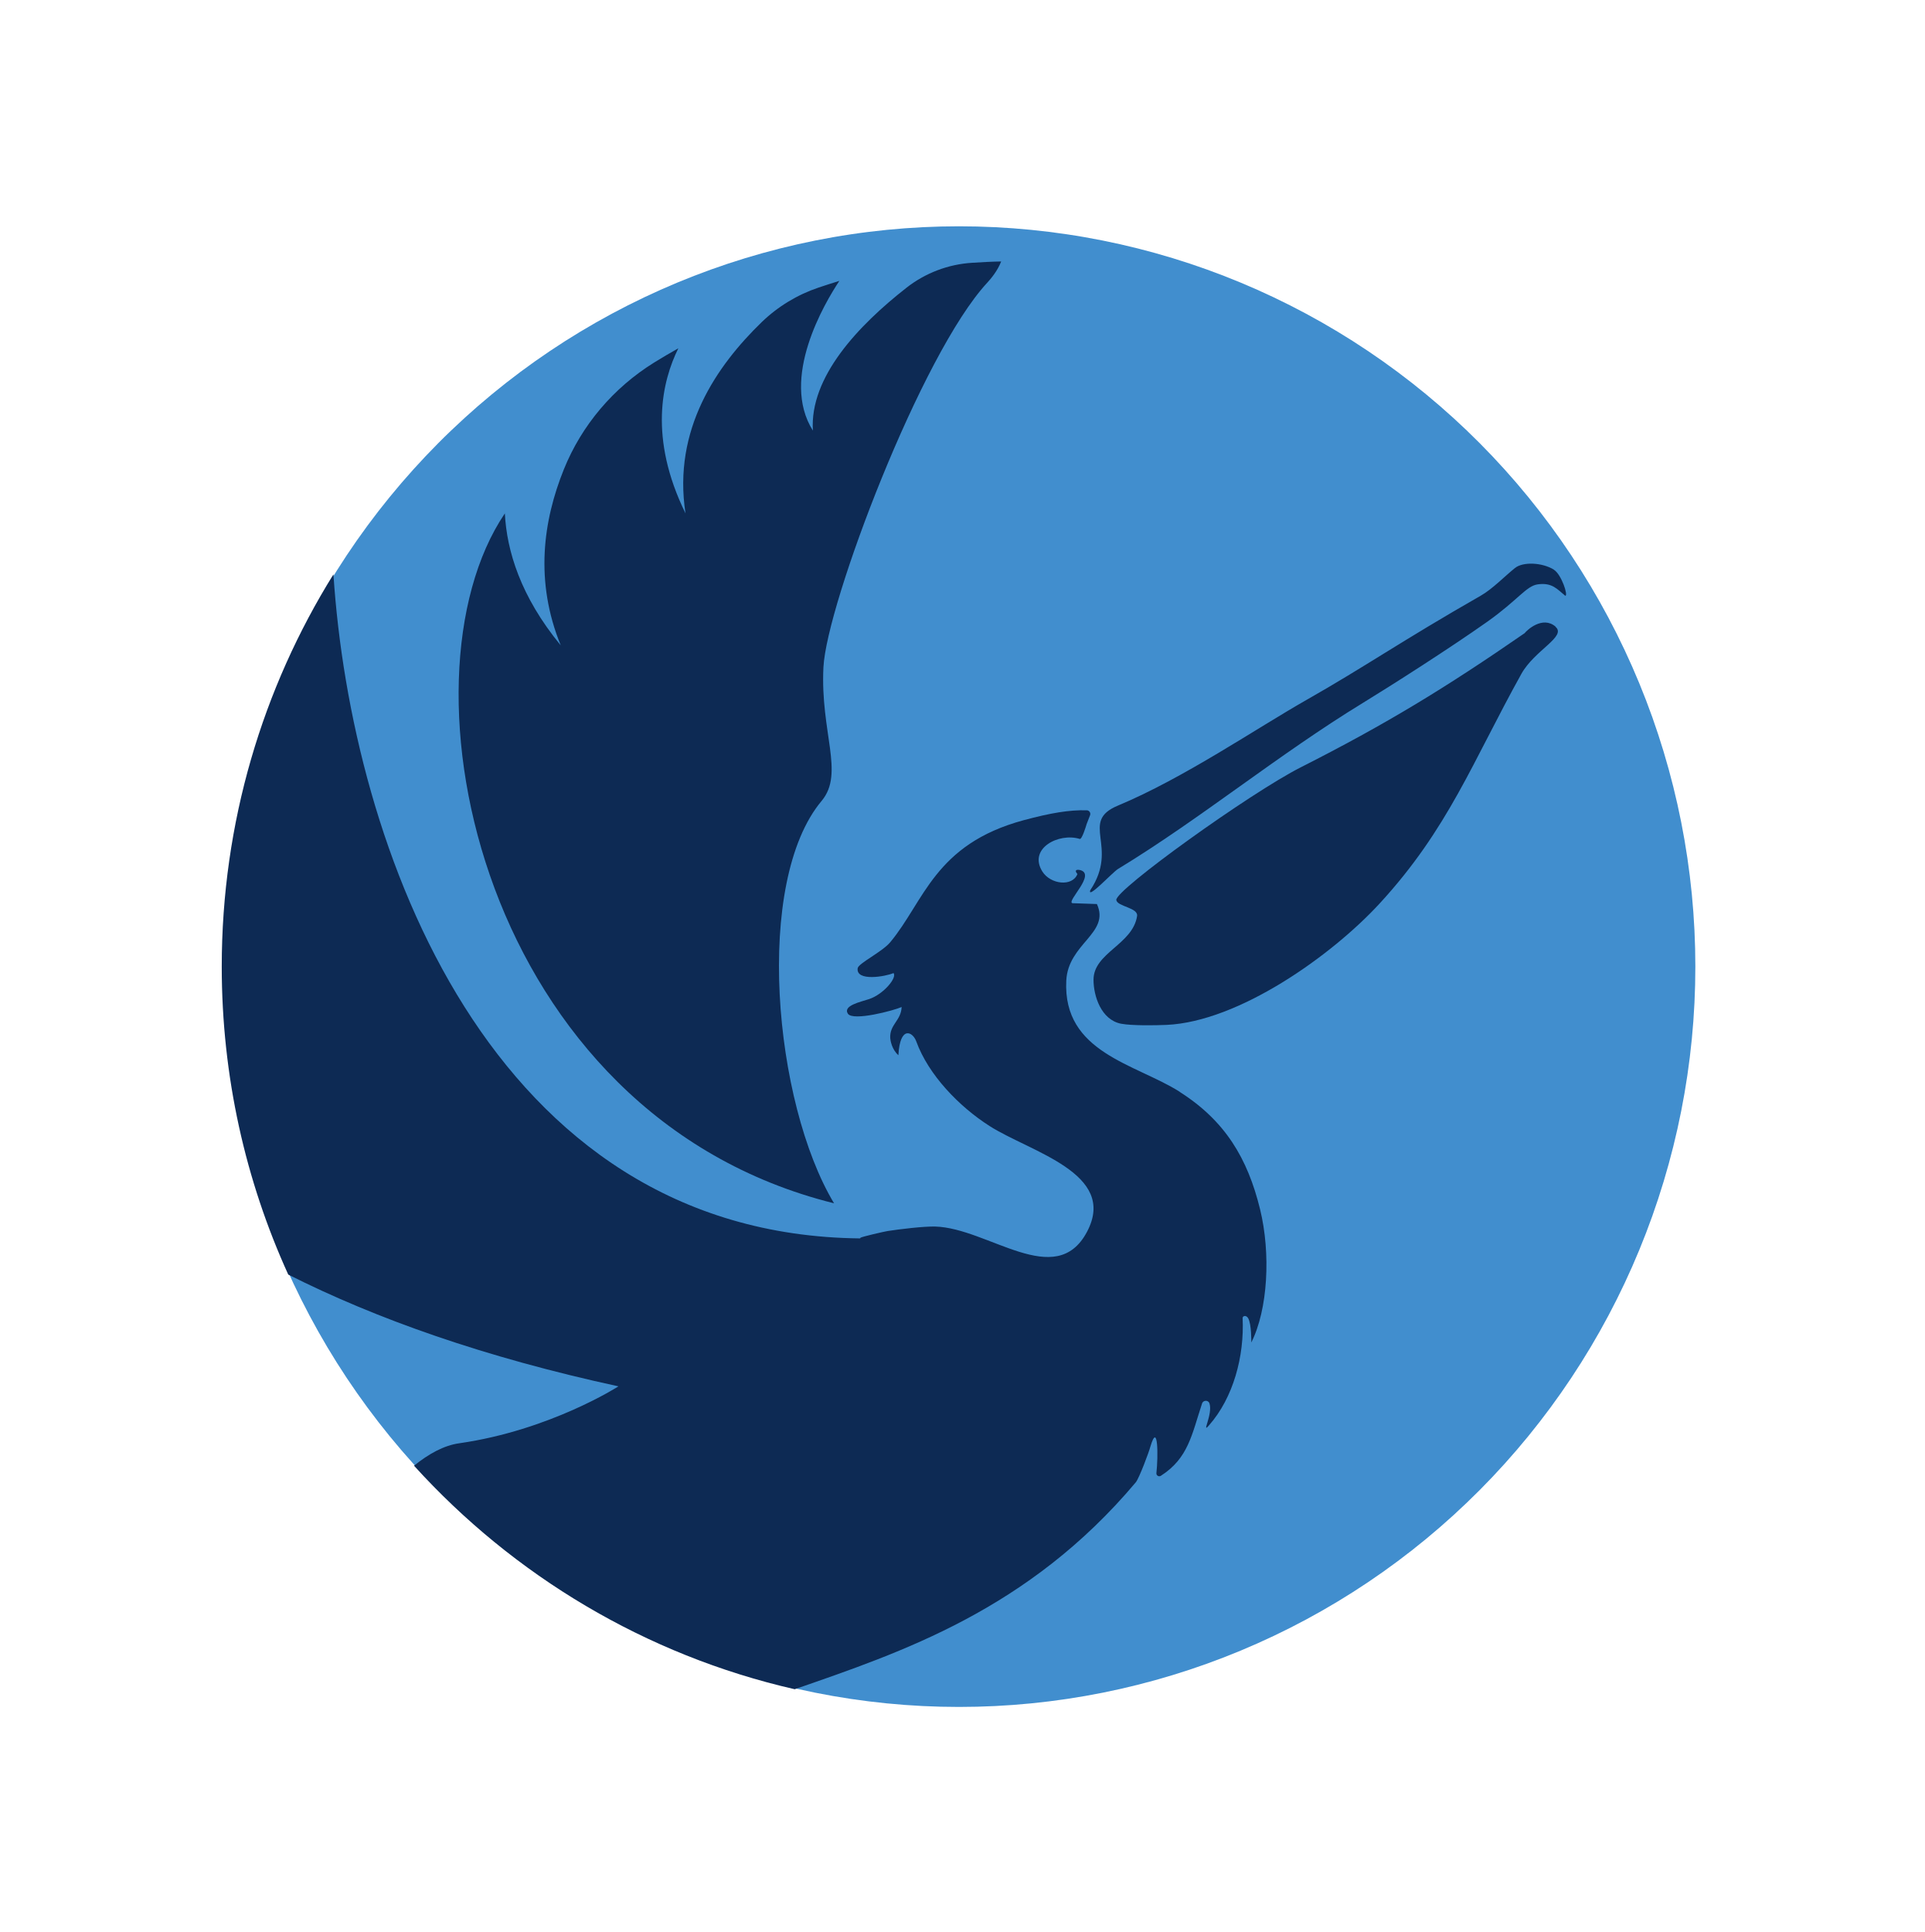
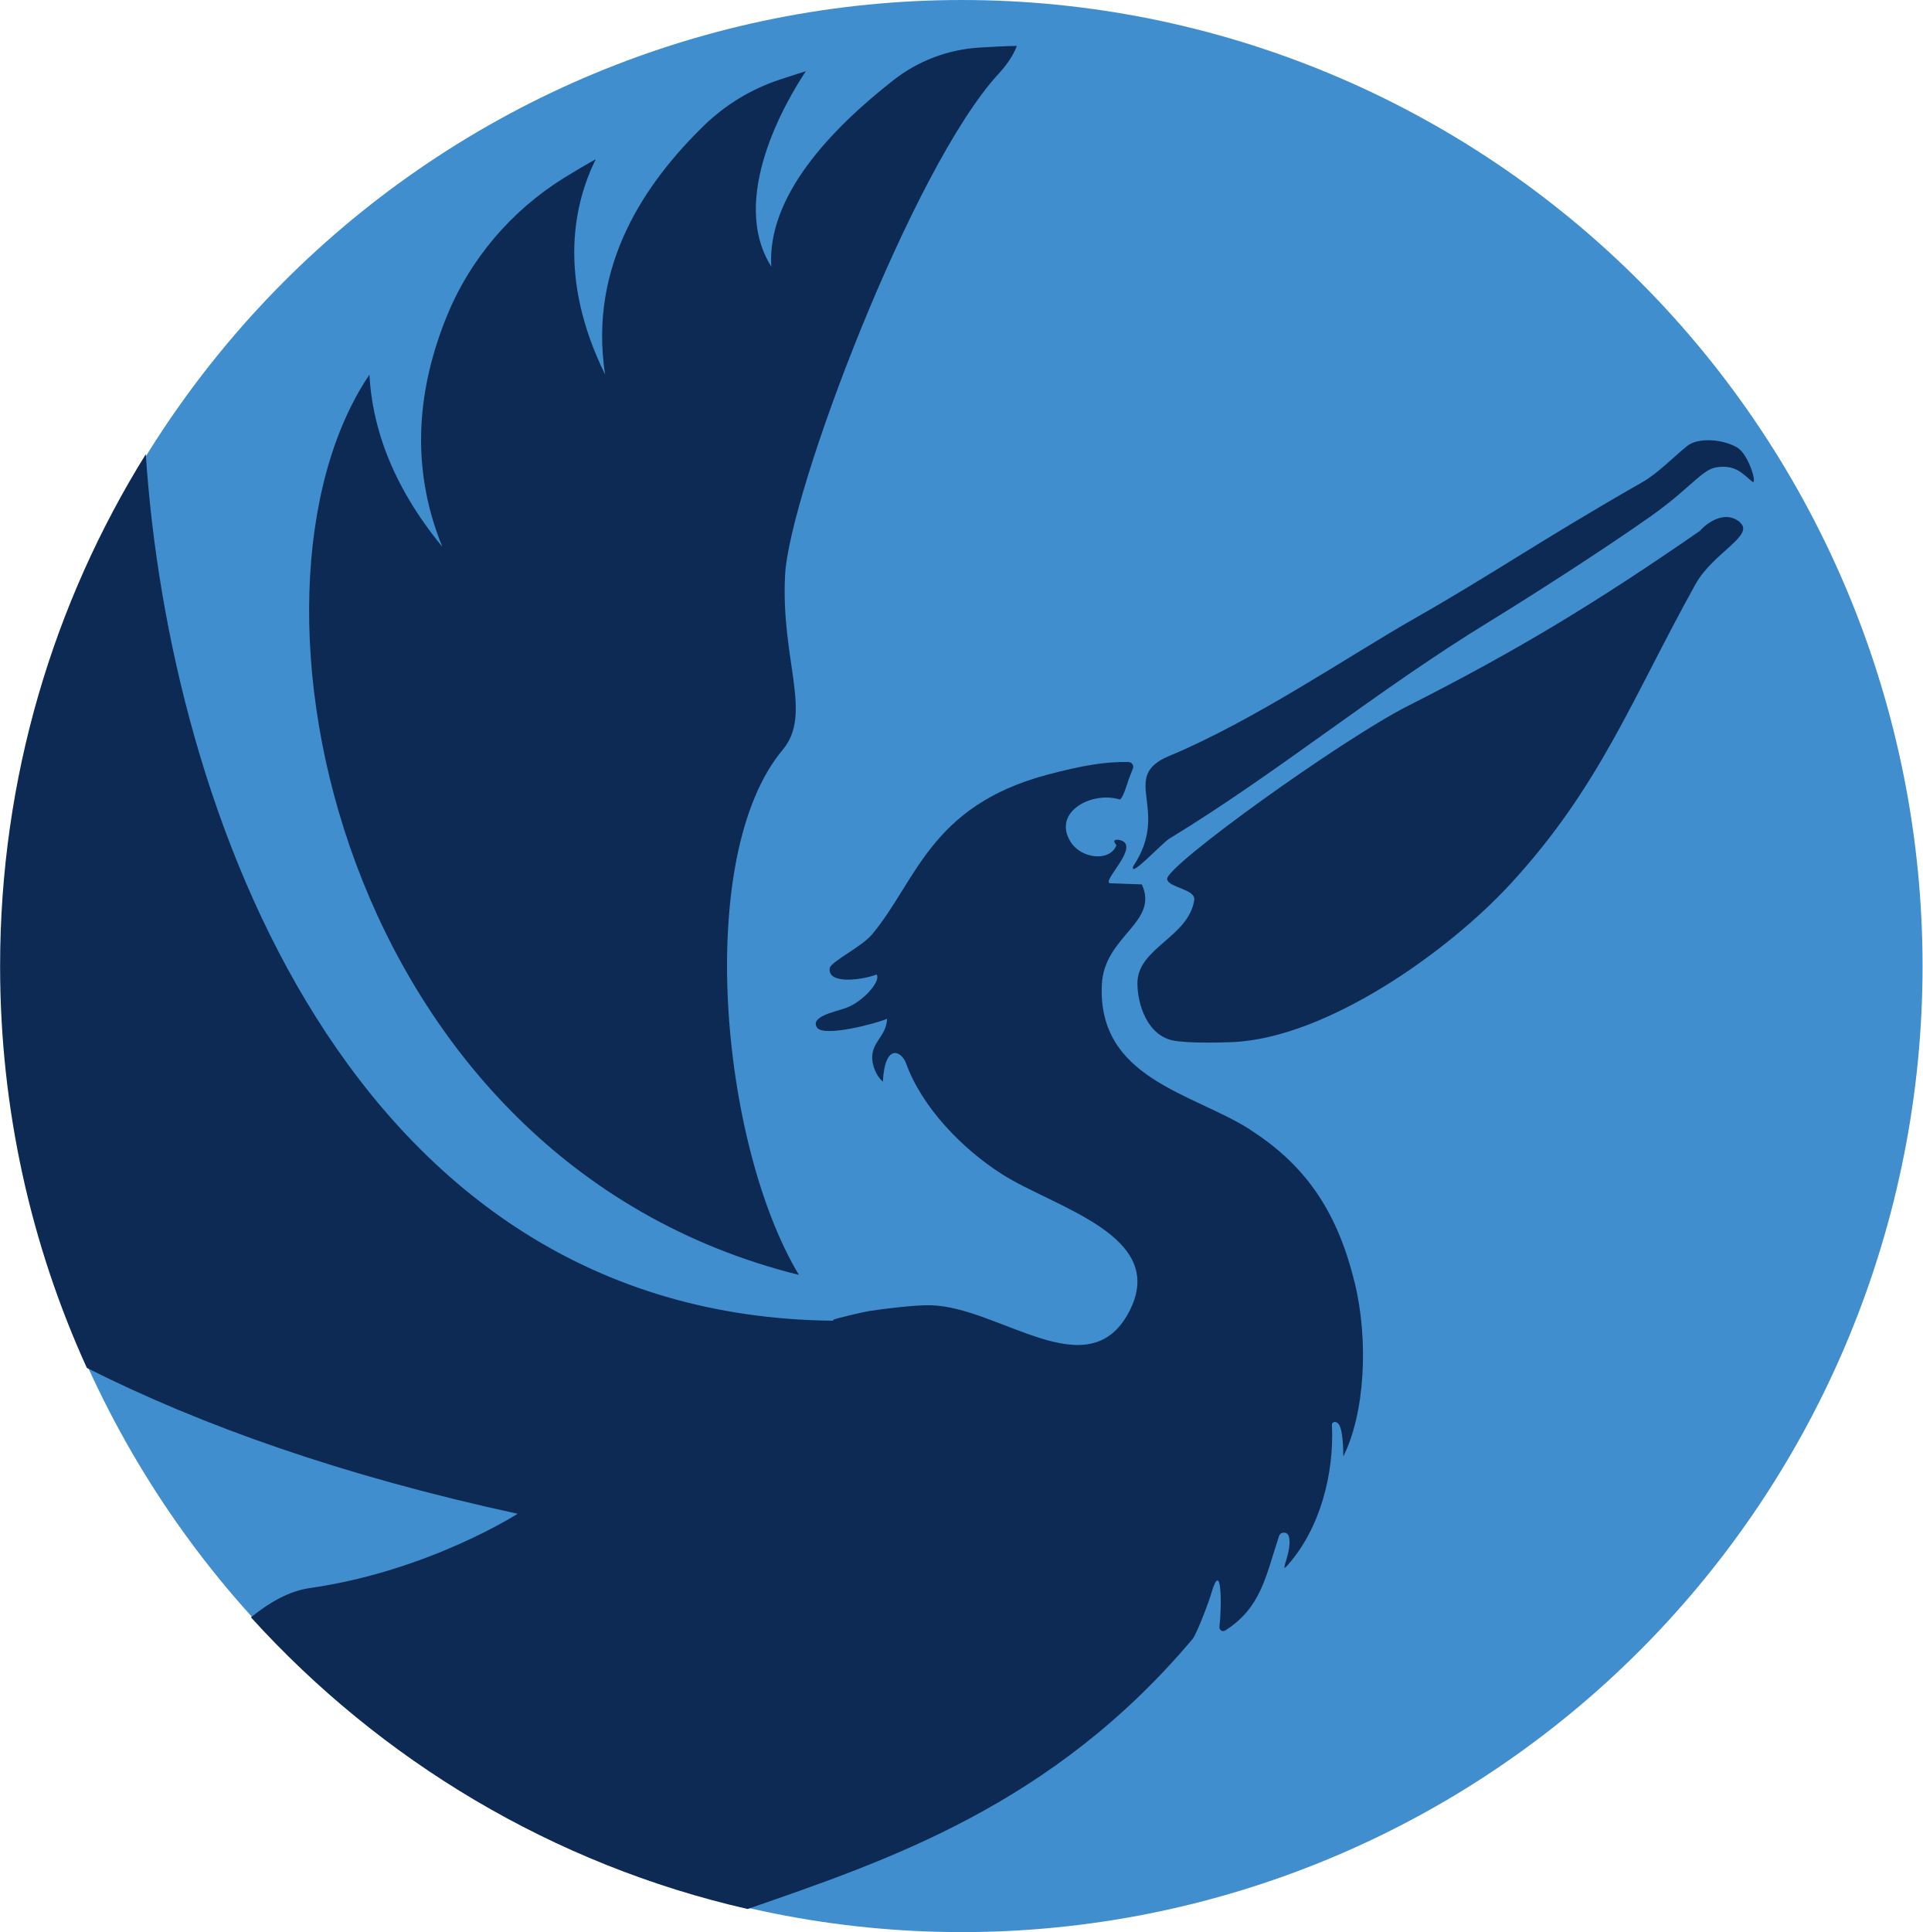
- <svg xmlns="http://www.w3.org/2000/svg" width="1000pt" height="1004pt" viewBox="0 0 1000 1004">
+ <svg xmlns="http://www.w3.org/2000/svg" width="765.8pt" height="769.4pt" viewBox="115.2 117.6 765.8 769.4">
  <path fill-rule="nonzero" fill="#418ECE" fill-opacity="1" d="M 881.039 502.32 C 881.039 508.617 880.887 514.91 880.578 521.199 C 880.273 527.484 879.812 533.762 879.199 540.027 C 878.582 546.297 877.816 552.543 876.898 558.77 C 875.98 565 874.91 571.199 873.688 577.375 C 872.465 583.551 871.094 589.691 869.57 595.801 C 868.051 601.906 866.379 607.973 864.562 614 C 862.742 620.023 860.781 626 858.672 631.93 C 856.559 637.855 854.309 643.73 851.91 649.547 C 849.512 655.363 846.977 661.117 844.297 666.809 C 841.621 672.5 838.805 678.121 835.855 683.676 C 832.902 689.227 829.816 694.703 826.594 700.105 C 823.375 705.508 820.027 710.824 816.547 716.059 C 813.066 721.293 809.461 726.441 805.73 731.496 C 802 736.555 798.148 741.516 794.176 746.383 C 790.203 751.25 786.113 756.016 781.906 760.684 C 777.703 765.348 773.383 769.906 768.957 774.359 C 764.527 778.809 759.992 783.148 755.352 787.379 C 750.711 791.605 745.973 795.719 741.129 799.711 C 736.289 803.707 731.352 807.578 726.32 811.328 C 721.293 815.082 716.172 818.703 710.965 822.203 C 705.758 825.699 700.469 829.07 695.098 832.305 C 689.727 835.543 684.277 838.645 678.754 841.613 C 673.23 844.582 667.637 847.41 661.977 850.102 C 656.316 852.793 650.59 855.344 644.805 857.754 C 639.02 860.164 633.176 862.43 627.281 864.551 C 621.383 866.672 615.438 868.645 609.445 870.473 C 603.453 872.301 597.418 873.98 591.344 875.512 C 585.27 877.039 579.16 878.418 573.016 879.648 C 566.875 880.875 560.707 881.953 554.512 882.875 C 548.316 883.801 542.102 884.57 535.871 885.188 C 529.637 885.805 523.391 886.27 517.137 886.578 C 510.883 886.887 504.621 887.039 498.359 887.039 C 492.098 887.039 485.84 886.887 479.582 886.578 C 473.328 886.27 467.082 885.805 460.852 885.188 C 454.617 884.57 448.402 883.801 442.211 882.875 C 436.016 881.953 429.844 880.875 423.703 879.648 C 417.559 878.418 411.453 877.039 405.375 875.512 C 399.301 873.98 393.266 872.301 387.273 870.473 C 381.281 868.645 375.336 866.672 369.438 864.551 C 363.543 862.43 357.699 860.164 351.914 857.754 C 346.129 855.344 340.406 852.793 334.742 850.102 C 329.082 847.41 323.488 844.582 317.965 841.613 C 312.441 838.645 306.996 835.543 301.625 832.305 C 296.25 829.07 290.961 825.699 285.754 822.203 C 280.547 818.703 275.43 815.082 270.398 811.328 C 265.367 807.578 260.43 803.707 255.59 799.711 C 250.75 795.719 246.008 791.605 241.367 787.379 C 236.727 783.148 232.191 778.809 227.766 774.359 C 223.336 769.906 219.02 765.348 214.812 760.684 C 210.605 756.016 206.516 751.25 202.543 746.383 C 198.57 741.516 194.719 736.555 190.988 731.496 C 187.258 726.441 183.652 721.293 180.172 716.059 C 176.695 710.824 173.344 705.508 170.125 700.105 C 166.906 694.703 163.82 689.227 160.867 683.676 C 157.914 678.121 155.098 672.5 152.422 666.809 C 149.742 661.117 147.207 655.363 144.809 649.547 C 142.414 643.73 140.16 637.855 138.051 631.93 C 135.941 626 133.977 620.023 132.156 614 C 130.34 607.973 128.672 601.906 127.148 595.801 C 125.625 589.691 124.254 583.551 123.031 577.375 C 121.812 571.199 120.742 565 119.82 558.77 C 118.902 552.543 118.137 546.297 117.523 540.027 C 116.91 533.762 116.449 527.484 116.141 521.199 C 115.832 514.91 115.68 508.617 115.68 502.32 C 115.68 496.023 115.832 489.73 116.141 483.441 C 116.449 477.152 116.91 470.875 117.523 464.609 C 118.137 458.344 118.902 452.098 119.82 445.871 C 120.742 439.641 121.812 433.441 123.031 427.266 C 124.254 421.09 125.625 414.949 127.148 408.84 C 128.672 402.734 130.34 396.668 132.156 390.641 C 133.977 384.617 135.941 378.641 138.051 372.711 C 140.16 366.785 142.414 360.91 144.809 355.094 C 147.207 349.277 149.742 343.523 152.422 337.832 C 155.098 332.141 157.914 326.516 160.867 320.965 C 163.82 315.41 166.906 309.934 170.125 304.535 C 173.344 299.133 176.695 293.816 180.172 288.582 C 183.652 283.348 187.258 278.199 190.988 273.141 C 194.719 268.086 198.57 263.125 202.543 258.258 C 206.516 253.391 210.605 248.621 214.812 243.957 C 219.02 239.293 223.336 234.734 227.766 230.281 C 232.191 225.828 236.727 221.488 241.367 217.262 C 246.008 213.031 250.75 208.922 255.59 204.926 C 260.43 200.934 265.367 197.062 270.398 193.309 C 275.43 189.559 280.547 185.934 285.754 182.438 C 290.961 178.938 296.25 175.57 301.625 172.336 C 306.996 169.098 312.441 165.996 317.965 163.027 C 323.488 160.059 329.082 157.23 334.742 154.539 C 340.406 151.844 346.129 149.293 351.914 146.887 C 357.699 144.477 363.543 142.211 369.438 140.09 C 375.336 137.969 381.281 135.992 387.273 134.164 C 393.266 132.34 399.301 130.66 405.375 129.129 C 411.453 127.602 417.559 126.219 423.703 124.992 C 429.844 123.766 436.016 122.688 442.211 121.766 C 448.402 120.84 454.617 120.07 460.852 119.453 C 467.082 118.836 473.328 118.371 479.582 118.062 C 485.84 117.754 492.098 117.602 498.359 117.602 C 504.621 117.602 510.883 117.754 517.137 118.062 C 523.391 118.371 529.637 118.836 535.871 119.453 C 542.102 120.07 548.316 120.84 554.512 121.766 C 560.707 122.688 566.875 123.766 573.016 124.992 C 579.16 126.219 585.27 127.602 591.344 129.129 C 597.418 130.66 603.453 132.34 609.445 134.164 C 615.438 135.992 621.383 137.969 627.281 140.09 C 633.176 142.211 639.02 144.477 644.805 146.887 C 650.59 149.293 656.316 151.844 661.977 154.539 C 667.637 157.23 673.23 160.059 678.754 163.027 C 684.277 165.996 689.727 169.098 695.098 172.336 C 700.469 175.57 705.758 178.938 710.965 182.438 C 716.172 185.934 721.293 189.559 726.32 193.309 C 731.352 197.062 736.289 200.934 741.129 204.926 C 745.973 208.922 750.711 213.031 755.352 217.262 C 759.992 221.488 764.527 225.828 768.957 230.281 C 773.383 234.734 777.703 239.293 781.906 243.957 C 786.113 248.621 790.203 253.391 794.176 258.258 C 798.148 263.125 802 268.086 805.73 273.141 C 809.461 278.199 813.066 283.348 816.547 288.582 C 820.027 293.816 823.375 299.133 826.594 304.535 C 829.816 309.934 832.902 315.41 835.855 320.965 C 838.805 326.516 841.621 332.141 844.297 337.832 C 846.977 343.523 849.512 349.277 851.91 355.094 C 854.309 360.91 856.559 366.785 858.672 372.711 C 860.781 378.641 862.742 384.617 864.562 390.641 C 866.379 396.668 868.051 402.734 869.57 408.84 C 871.094 414.949 872.465 421.09 873.688 427.266 C 874.91 433.441 875.98 439.641 876.898 445.871 C 877.816 452.098 878.582 458.344 879.199 464.609 C 879.812 470.875 880.273 477.152 880.578 483.441 C 880.887 489.73 881.039 496.023 881.039 502.32 Z M 881.039 502.32 " />
  <path fill-rule="nonzero" fill="#0D2A54" fill-opacity="1" d="M 808.402 325.641 C 801.562 319.801 793.402 327.602 792.32 329.039 C 751.48 357.281 720.359 376.281 676.121 398.68 C 649.641 412.078 579.281 462.641 580.121 467.719 C 580.68 471.16 591.562 471.641 590.922 476.039 C 588.641 490.879 568.281 495.078 568.281 509.16 C 568.281 517.602 572.242 530 582.641 532 C 588.16 533.039 600.16 532.879 606.32 532.602 C 643.719 530.879 691.961 496.719 717.039 469.441 C 752.602 430.762 765.242 395.879 790.602 350.238 C 797.48 337.84 814.281 330.801 808.359 325.719 Z M 807.562 296.039 C 801.441 292.281 791.48 291.801 787.281 295.199 C 782.121 299.32 775.562 306.121 769.523 309.559 C 728.082 333.238 709.684 346.281 679.043 363.68 C 652.922 378.52 615.043 404.441 580.961 418.641 C 560.684 427.078 581.801 439.762 566.602 462.602 C 564.922 467.68 578.203 453.281 580.961 451.602 C 624.082 425.398 663.801 392.441 708.523 365.121 C 723.043 356.238 753.121 337.078 772.883 323.121 C 788.84 311.801 793.16 304.52 799.082 303.68 C 806.641 302.602 809.242 306.199 813.441 309.602 C 815.121 309.602 811.402 298.441 807.523 296.078 Z M 433.441 625.32 C 402 572.961 391.68 458.121 427.082 416.078 C 438.922 401.719 426.242 380.559 427.922 346.762 C 429.562 313.879 478.762 183.879 513.082 146.879 C 514.961 144.84 518.402 140.762 520.281 135.879 C 514.961 135.961 510.641 136.238 505.242 136.559 C 492.762 137.32 480.84 141.879 471.043 149.559 C 446.082 169.121 420.68 195.879 422.441 223.762 C 405.32 196.68 428.52 157.52 436.199 145.961 C 432.562 147.078 429.039 148.238 425.52 149.398 C 414.43 153.113 404.305 159.246 395.883 167.359 C 372.402 190.121 349.52 223.16 356.242 266.762 C 336.961 227.52 344.082 198.039 352.52 181 C 348.121 183.441 343.922 185.961 339.879 188.441 C 318.84 201.52 302.32 220.879 293.039 243.879 C 282.242 270.641 277.801 302.039 291.402 335.359 C 270.441 309.922 263.359 286.121 262.359 266.801 C 203.48 353.961 249.961 579.68 433.441 625.32 " />
  <path fill-rule="nonzero" fill="#0D2A54" fill-opacity="1" d="M 613.121 567.398 C 590.121 552.801 552.242 547.121 554.121 509.602 C 555.082 490.238 577.039 485 570.039 469.801 L 557.32 469.359 C 553.922 468.52 570 454.16 561.199 452.121 C 559.559 451.762 558.121 452.16 559.922 454.199 C 557.32 460.922 545.922 459.641 541.68 452.879 C 534.242 440.961 550.121 432.602 561.121 435.961 C 562.281 436.32 564.359 429.398 564.719 428.199 L 566.48 423.68 C 566.961 422.441 566.082 421.121 564.762 421.082 C 555.68 420.84 546.121 422.441 531.961 426.238 C 485.602 438.762 480.32 468.441 462.641 489.641 C 458.398 494.719 446.082 500.602 445.719 503.16 C 444.719 510.199 460.242 507.48 464.32 505.68 C 466.402 507.879 459.242 516.68 451.641 519.199 C 447.32 520.641 437.879 522.559 440.641 526.801 C 443.281 530.801 464.559 525.121 468.559 523.32 C 468.281 530.441 462.242 532.398 462.641 539.48 C 462.719 540.68 463.48 545.398 466.879 548.359 C 467.719 532.719 474.359 536.16 476.16 541.16 C 482.48 558.602 498.441 575.039 514.199 585.121 C 535.32 598.641 581 609.641 564.922 640.082 C 548.719 670.801 513.52 638.16 486 637.398 C 480.121 637.238 467.52 638.762 461.32 639.719 C 459.48 640 447.762 642.719 447.199 643.199 C 447.121 643.238 447.082 643.359 447 643.559 C 254.32 641.602 182.48 439.398 173.281 298.48 C 136.52 357.602 115.238 427.441 115.238 502.32 C 115.238 559.398 127.602 613.602 149.801 662.359 C 195.48 685.359 251.84 705.359 321.398 720.441 C 321.398 720.441 285.879 743.281 238.559 750.039 C 230.68 751.16 222.84 755.48 215.16 761.68 C 266.922 818.762 335.48 860.121 413 877.84 C 468.281 858.641 534.359 836.719 590.242 770.32 C 592 768.199 597.16 754.441 597.84 751.719 C 601.879 738.199 601.922 757.121 600.961 765.48 C 600.801 766.762 602.199 767.602 603.281 766.922 C 617.52 757.801 619.32 745.641 624.68 729.359 C 625.281 727.48 628 727.48 628.559 729.359 C 630.32 735.078 624.16 745.52 628.281 740.719 C 640.961 726.359 646.719 704.719 645.762 684.961 C 645.719 683.84 647.52 683.238 648.602 684.961 C 650.441 687.922 650.281 697.641 650.281 697.641 C 658.922 680.52 660.441 651.359 654.84 628.441 C 648.359 601.922 636.641 582.398 613.082 567.441 Z M 613.121 567.398 " />
</svg>
